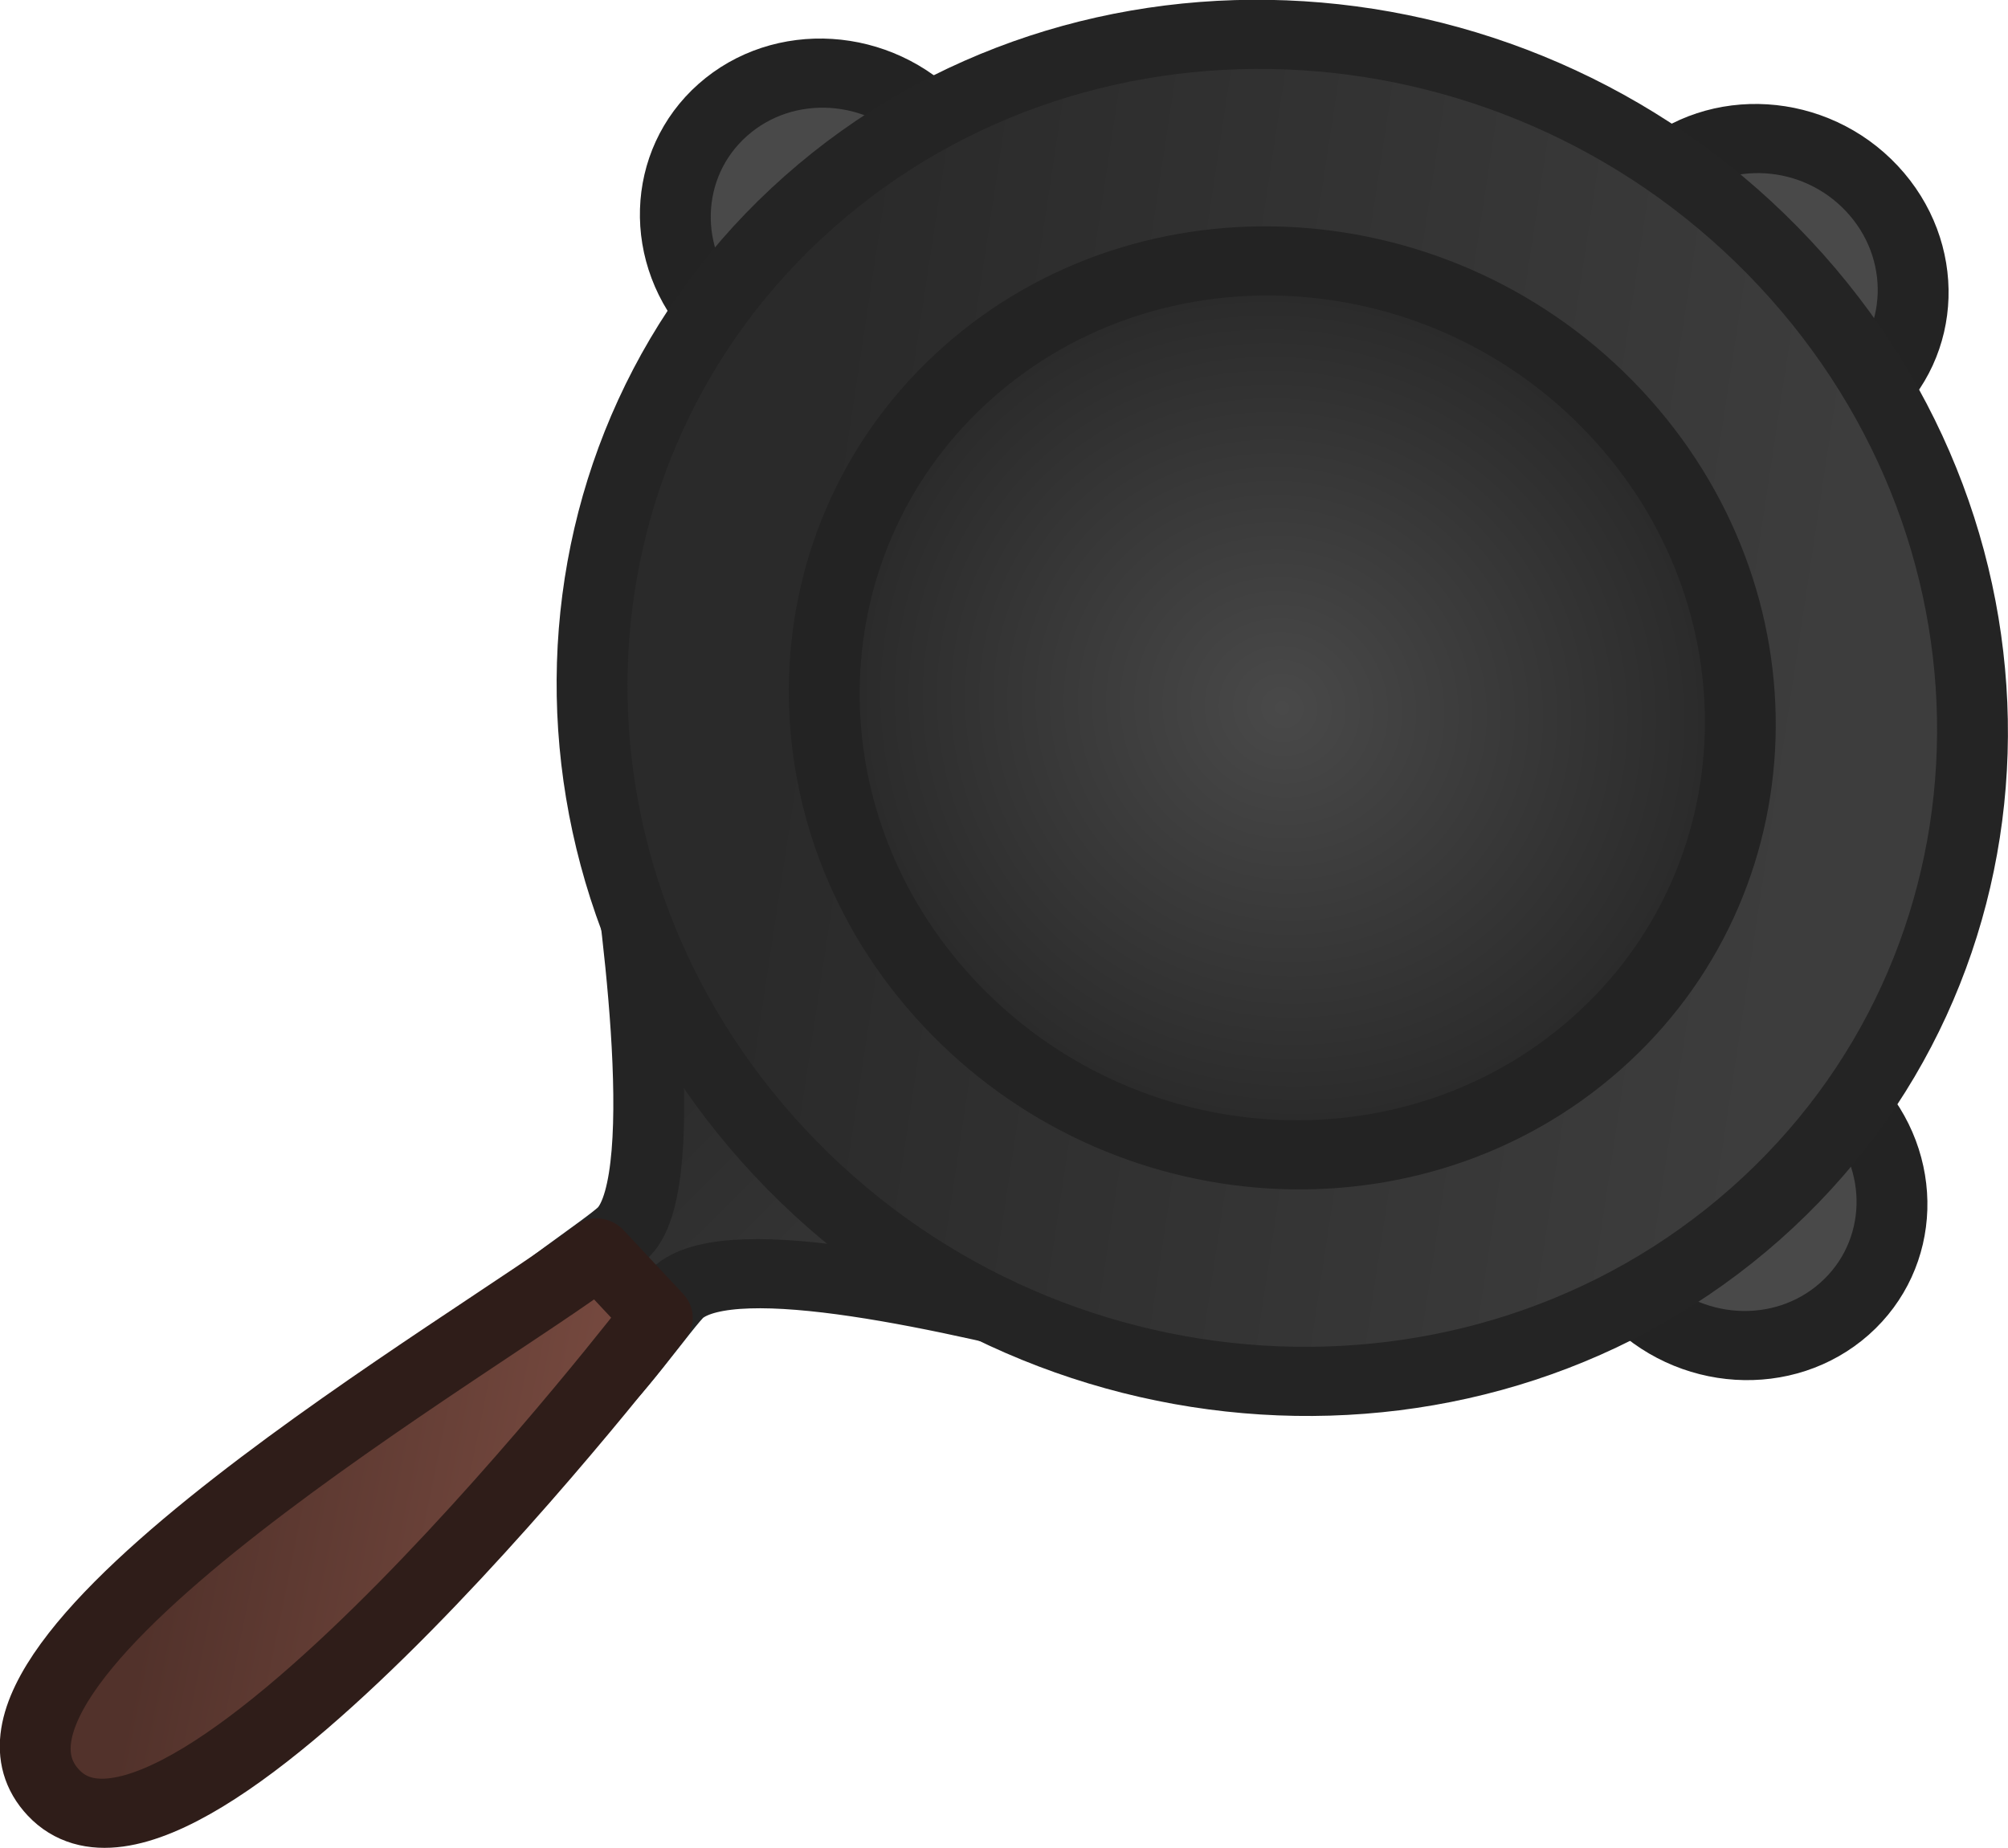
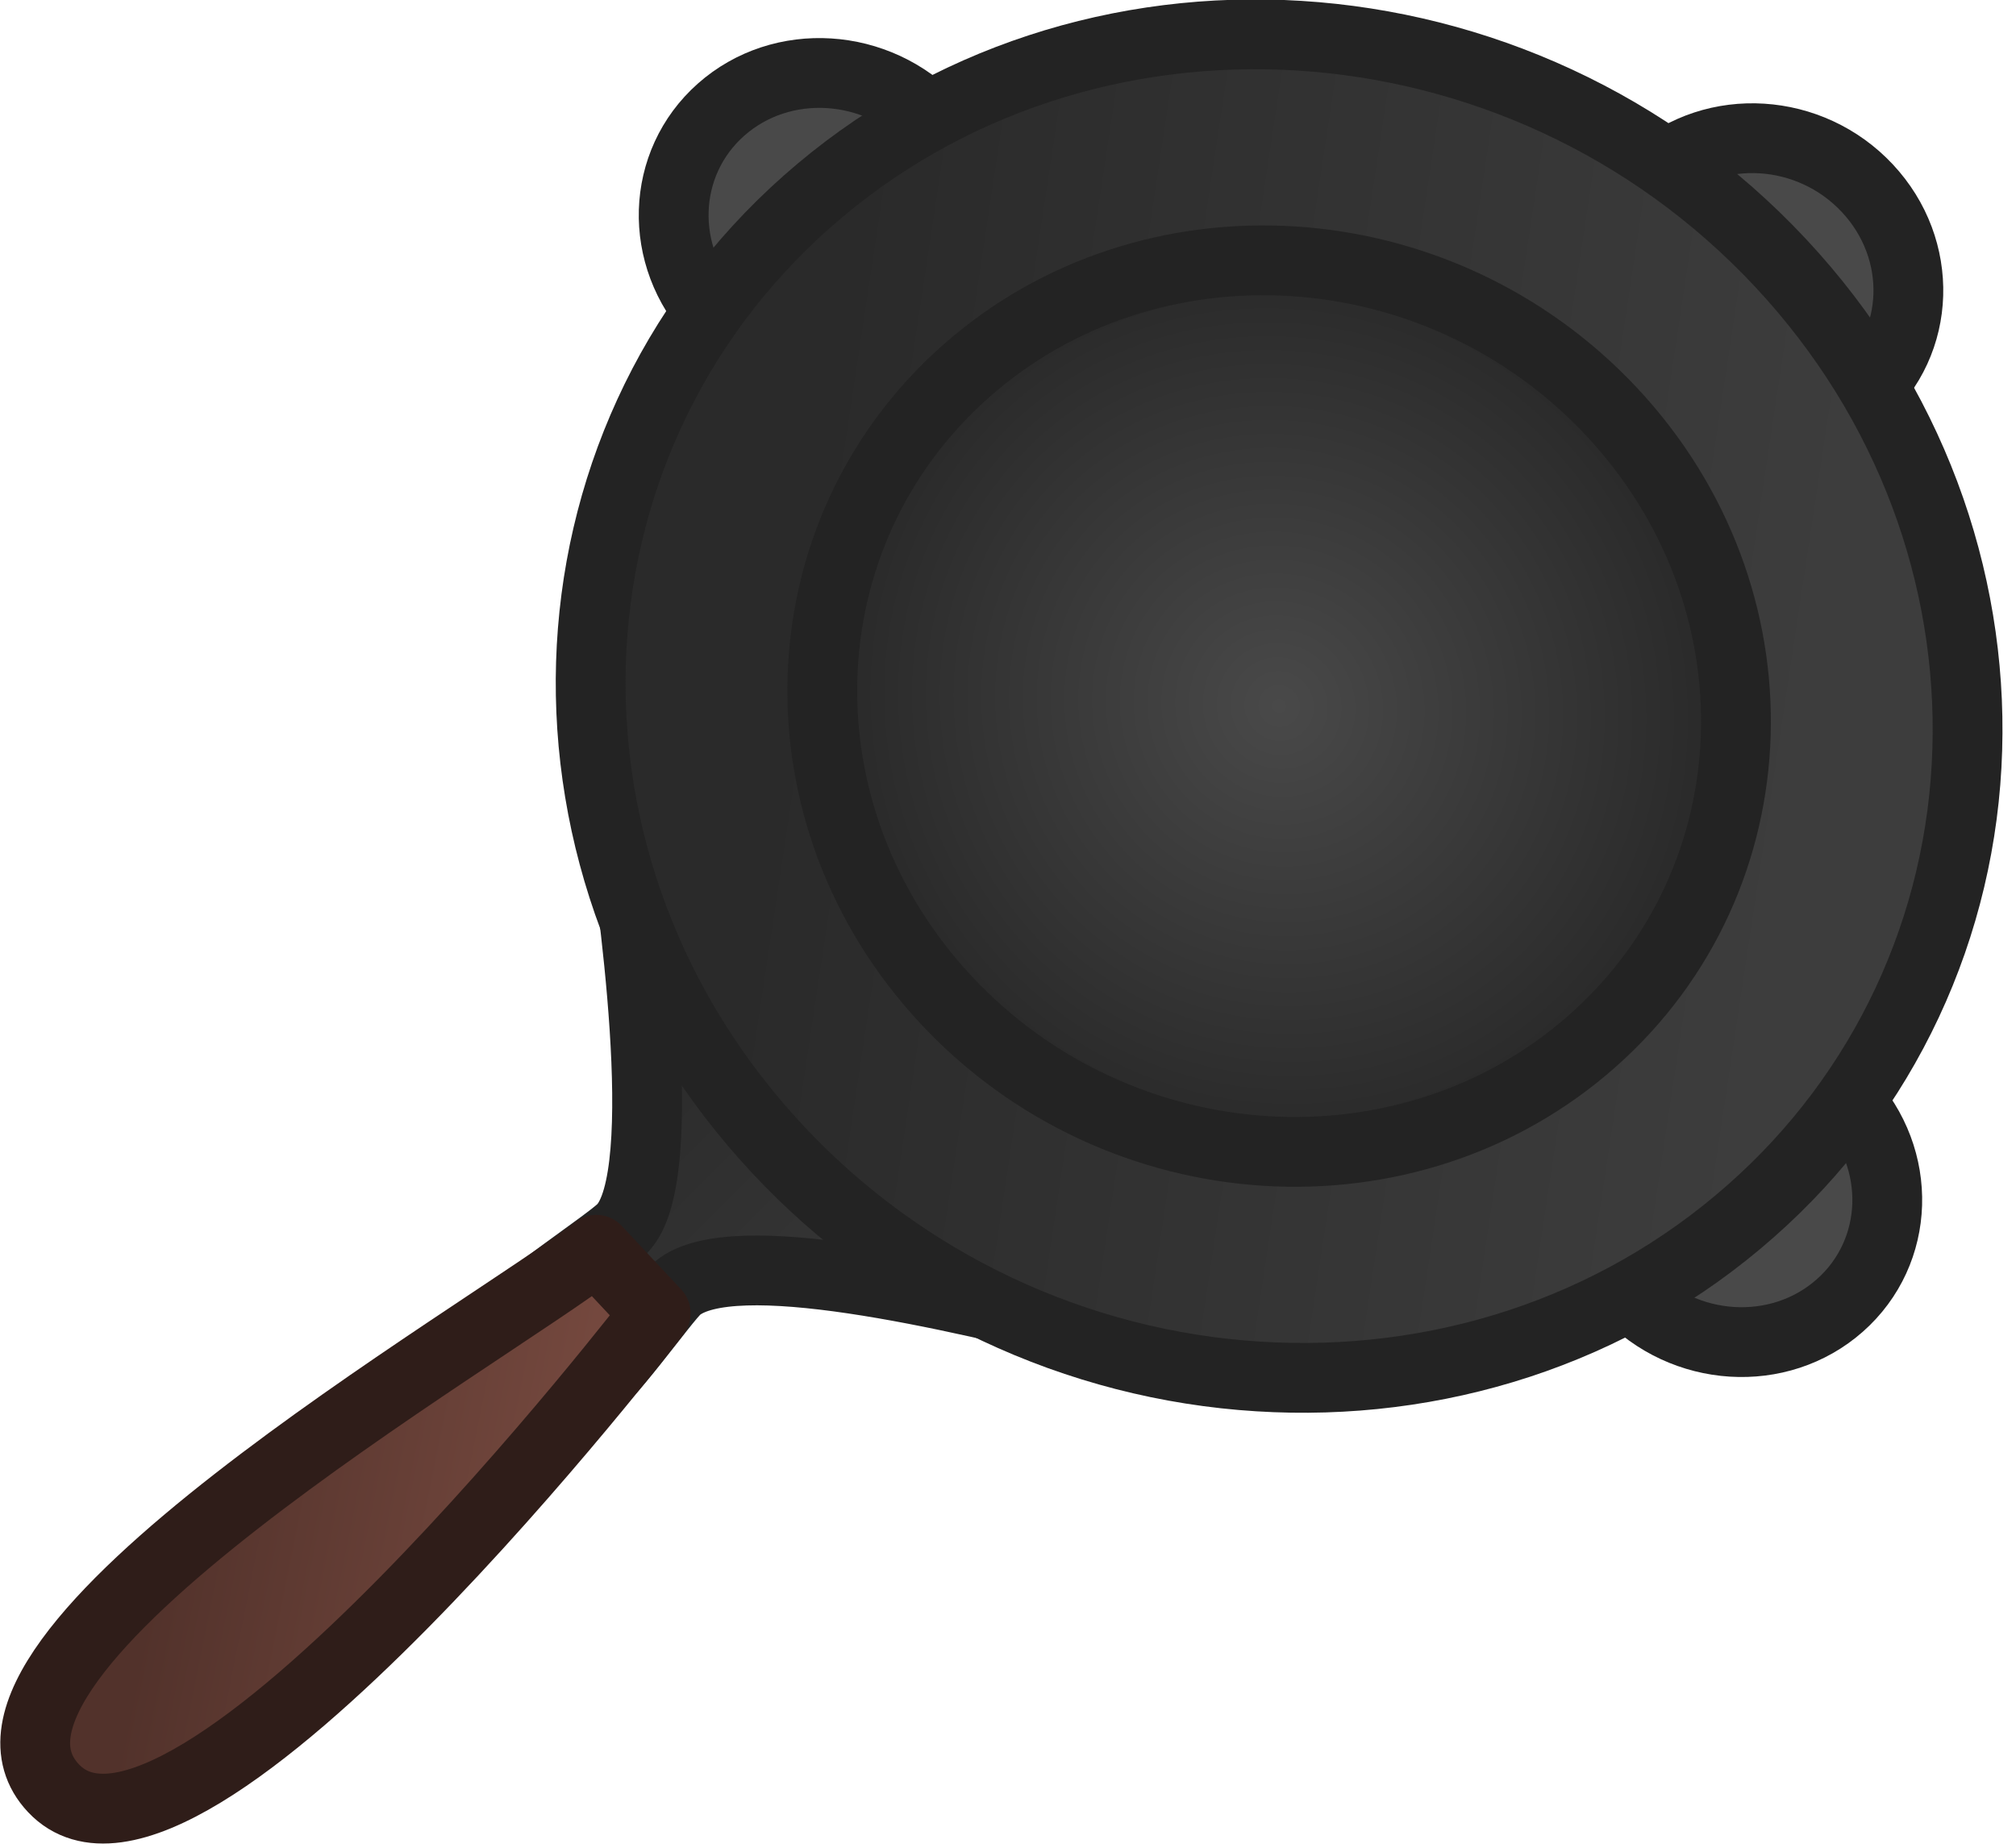
- <svg xmlns="http://www.w3.org/2000/svg" xmlns:xlink="http://www.w3.org/1999/xlink" width="73.371" height="67.52" viewBox="0 0 19.413 17.865" version="1.1" id="svg1" xml:space="preserve">
-   <defs id="defs1">
-     <linearGradient xlink:href="#linearGradient142" id="linearGradient152" x1="108.577" y1="68.288" x2="119.471" y2="67.659" gradientUnits="userSpaceOnUse" />
-     <linearGradient id="linearGradient142">
-       <stop style="stop-color:#2a2a2a;stop-opacity:1;" offset="0.183" id="stop143" />
-       <stop style="stop-color:#3d3d3d;stop-opacity:1;" offset="1" id="stop144" />
+ <svg xmlns="http://www.w3.org/2000/svg" width="120" height="110" viewBox="0 0 120 110" fill="none">
+   <path d="M98.077 22.776C101.477 26.412 107.161 26.768 110.771 23.573C114.381 20.378 114.551 14.841 111.151 11.205C107.75 7.57 102.067 7.213 98.457 10.408C94.847 13.603 94.676 19.14 98.077 22.776Z" fill="#494949" stroke="#232323" stroke-width="4.155" stroke-linecap="round" />
+   <path d="M96.82 76.921C100.221 80.557 105.904 80.914 109.514 77.718C113.125 74.523 113.295 68.986 109.894 65.35C106.494 61.715 100.81 61.358 97.2 64.553C93.59 67.748 93.42 73.285 96.82 76.921Z" fill="#494949" stroke="#232323" stroke-width="4.155" stroke-linecap="round" />
+   <path d="M42.543 18.893C45.943 22.529 51.627 22.886 55.237 19.691C58.847 16.495 59.017 10.958 55.617 7.322C52.216 3.687 46.533 3.33 42.923 6.525C39.312 9.72 39.142 15.258 42.543 18.893Z" fill="#494949" stroke="#232323" stroke-width="4.155" stroke-linecap="round" />
+   <path d="M36.953 48.681L48.762 66.349L65.408 79.271C56.556 77.042 43.599 73.999 40.334 76.683C39.575 77.308 35.712 82.823 35.268 82.376C34.83 81.929 33.399 80.638 32.942 80.15C32.486 79.663 31.488 78.405 31.108 77.977C30.728 77.549 36.208 73.996 37.044 73.133C40.134 69.968 37.499 52.594 36.953 48.681Z" fill="url(#paint0_linear_769_128)" stroke="#232323" stroke-width="4.155" stroke-linecap="round" stroke-linejoin="round" />
+   <path d="M104.237 72.074C95.997 79.367 85.393 82.603 74.91 81.945C69.53 81.614 64.233 80.25 59.325 77.932C54.416 75.613 49.992 72.386 46.307 68.436C30.789 51.845 31.565 26.579 48.04 11.998C64.515 -2.582 90.45 -0.956 105.968 15.634C113.729 23.932 117.411 34.396 117.1 44.606C116.947 49.85 115.731 54.976 113.523 59.69C111.315 64.404 108.161 68.612 104.237 72.074Z" fill="url(#paint1_linear_769_128)" stroke="#232323" stroke-width="4.155" stroke-linecap="square" />
+   <path d="M56.343 59.556C66.641 70.565 83.851 71.646 94.783 61.97C105.716 52.294 106.231 35.526 95.933 24.517C85.636 13.508 68.426 12.427 57.493 22.103C46.561 31.779 46.046 48.547 56.343 59.556Z" fill="url(#paint2_radial_769_128)" stroke="#232323" stroke-width="4.155" stroke-linecap="round" stroke-linejoin="round" />
+   <path d="M35.492 74.401L39.031 78.185C39.031 78.185 10.979 114.726 3.181 106.455C-4.275 98.537 28.897 79.509 35.492 74.401Z" fill="url(#paint3_linear_769_128)" stroke="#2F1D19" stroke-width="4.155" stroke-linecap="round" stroke-linejoin="round" />
+   <defs>
+     <linearGradient id="paint0_linear_769_128" x1="27.474" y1="59.842" x2="57.084" y2="89.533" gradientUnits="userSpaceOnUse">
+       <stop offset="0.183" stop-color="#2A2A2A" />
+       <stop offset="1" stop-color="#3D3D3D" />
    </linearGradient>
-     <linearGradient xlink:href="#linearGradient142" id="linearGradient144" x1="85.521" y1="64.216" x2="100.71" y2="52.177" gradientUnits="userSpaceOnUse" gradientTransform="translate(20.45822,-0.1991019)" />
-     <radialGradient xlink:href="#linearGradient141" id="radialGradient142" cx="93.049" cy="55.65" fx="93.049" fy="55.65" r="7.661" gradientUnits="userSpaceOnUse" gradientTransform="translate(20.45822,-0.1991019)" />
-     <linearGradient id="linearGradient141">
-       <stop style="stop-color:#494949;stop-opacity:1;" offset="0" id="stop141" />
-       <stop style="stop-color:#262626;stop-opacity:1;" offset="1" id="stop142" />
+     <linearGradient id="paint1_linear_769_128" x1="32.554" y1="42.033" x2="106.171" y2="53.12" gradientUnits="userSpaceOnUse">
+       <stop offset="0.183" stop-color="#2A2A2A" />
+       <stop offset="1" stop-color="#3D3D3D" />
    </linearGradient>
-     <linearGradient xlink:href="#linearGradient153" id="linearGradient154" x1="110.535" y1="76.023" x2="115.36" y2="72.562" gradientUnits="userSpaceOnUse" />
-     <linearGradient id="linearGradient153">
-       <stop style="stop-color:#52322b;stop-opacity:1;" offset="0" id="stop153" />
-       <stop style="stop-color:#74483e;stop-opacity:1;" offset="1" id="stop154" />
+     <radialGradient id="paint2_radial_769_128" cx="0" cy="0" r="1" gradientUnits="userSpaceOnUse" gradientTransform="translate(76.1402 42.0337) rotate(46.9131) scale(29.4055 28.4681)">
+       <stop stop-color="#494949" />
+       <stop offset="1" stop-color="#262626" />
+     </radialGradient>
+     <linearGradient id="paint3_linear_769_128" x1="11.074" y1="84.392" x2="33.456" y2="88.906" gradientUnits="userSpaceOnUse">
+       <stop stop-color="#52322B" />
+       <stop offset="1" stop-color="#74483E" />
    </linearGradient>
  </defs>
-   <g id="layer1" transform="translate(-191.1123,-152.8023)">
-     <g id="g157" transform="matrix(0.4269711,0.4564754,-0.4533128,0.4011851,180.1817,85.58735)">
-       <circle style="fill:#494949;fill-opacity:1;stroke:#232323;stroke-width:1.1;stroke-linecap:round;stroke-linejoin:miter;stroke-dasharray:none;stroke-opacity:1;paint-order:fill markers stroke" id="path141-5-3" r="2.348" cy="45.251" cx="113.538" />
-       <circle style="fill:#494949;fill-opacity:1;stroke:#232323;stroke-width:1.1;stroke-linecap:round;stroke-linejoin:miter;stroke-dasharray:none;stroke-opacity:1;paint-order:fill markers stroke" id="path141-9" r="2.348" cy="55.451" cx="123.888" />
-       <circle style="fill:#494949;fill-opacity:1;stroke:#232323;stroke-width:1.1;stroke-linecap:round;stroke-linejoin:miter;stroke-dasharray:none;stroke-opacity:1;paint-order:fill markers stroke" id="path141-2-5" r="2.348" cy="55.451" cx="103.188" />
-       <path id="rect139-3" style="fill:url(#linearGradient152);stroke:#242424;stroke-width:1.1;stroke-linecap:round;stroke-linejoin:round;paint-order:fill markers stroke" d="m 108.036,64.373 5.488,0.927 5.397,-0.896 v 0 0 c -1.964,1.33 -4.796,3.317 -4.835,4.452 -0.009,0.265 0.399,2.038 0.236,2.042 -0.163,0.004 -0.662,0.048 -0.836,0.048 -0.174,2.87e-4 -0.592,-0.034 -0.741,-0.039 -0.149,-0.004 0.104,-1.734 0.081,-2.057 -0.085,-1.189 -3.932,-3.865 -4.789,-4.477 z" />
-       <path id="path138-9" style="fill:url(#linearGradient144);stroke:#242424;stroke-width:1.1;stroke-linecap:square;paint-order:fill markers stroke" d="m 124.223,55.451 c 0,2.959 -1.199,5.638 -3.139,7.577 -1.939,1.939 -4.618,3.139 -7.577,3.139 -5.918,-3e-6 -10.716,-4.798 -10.716,-10.716 0,-5.918 4.798,-10.716 10.716,-10.716 2.959,-10e-7 5.638,1.199 7.577,3.139 1.939,1.939 3.139,4.618 3.139,7.577 z" />
-       <circle style="fill:url(#radialGradient142);stroke:#232323;stroke-width:1.1;stroke-linecap:round;stroke-linejoin:round;stroke-dasharray:none;stroke-opacity:1;paint-order:fill markers stroke" id="path140-9" cx="113.507" cy="55.451" r="7.111" />
-       <path id="rect140-3" style="fill:url(#linearGradient154);fill-opacity:1;stroke:#2f1d19;stroke-width:1.1;stroke-linecap:round;stroke-linejoin:round;stroke-opacity:1;paint-order:fill markers stroke" d="m 112.803,69.388 h 1.35 v 0 c 0,0 2.286,12.23 -0.675,12.242 -2.833,0.011 -0.817,-10.007 -0.675,-12.242 z" />
-     </g>
-   </g>
</svg>
